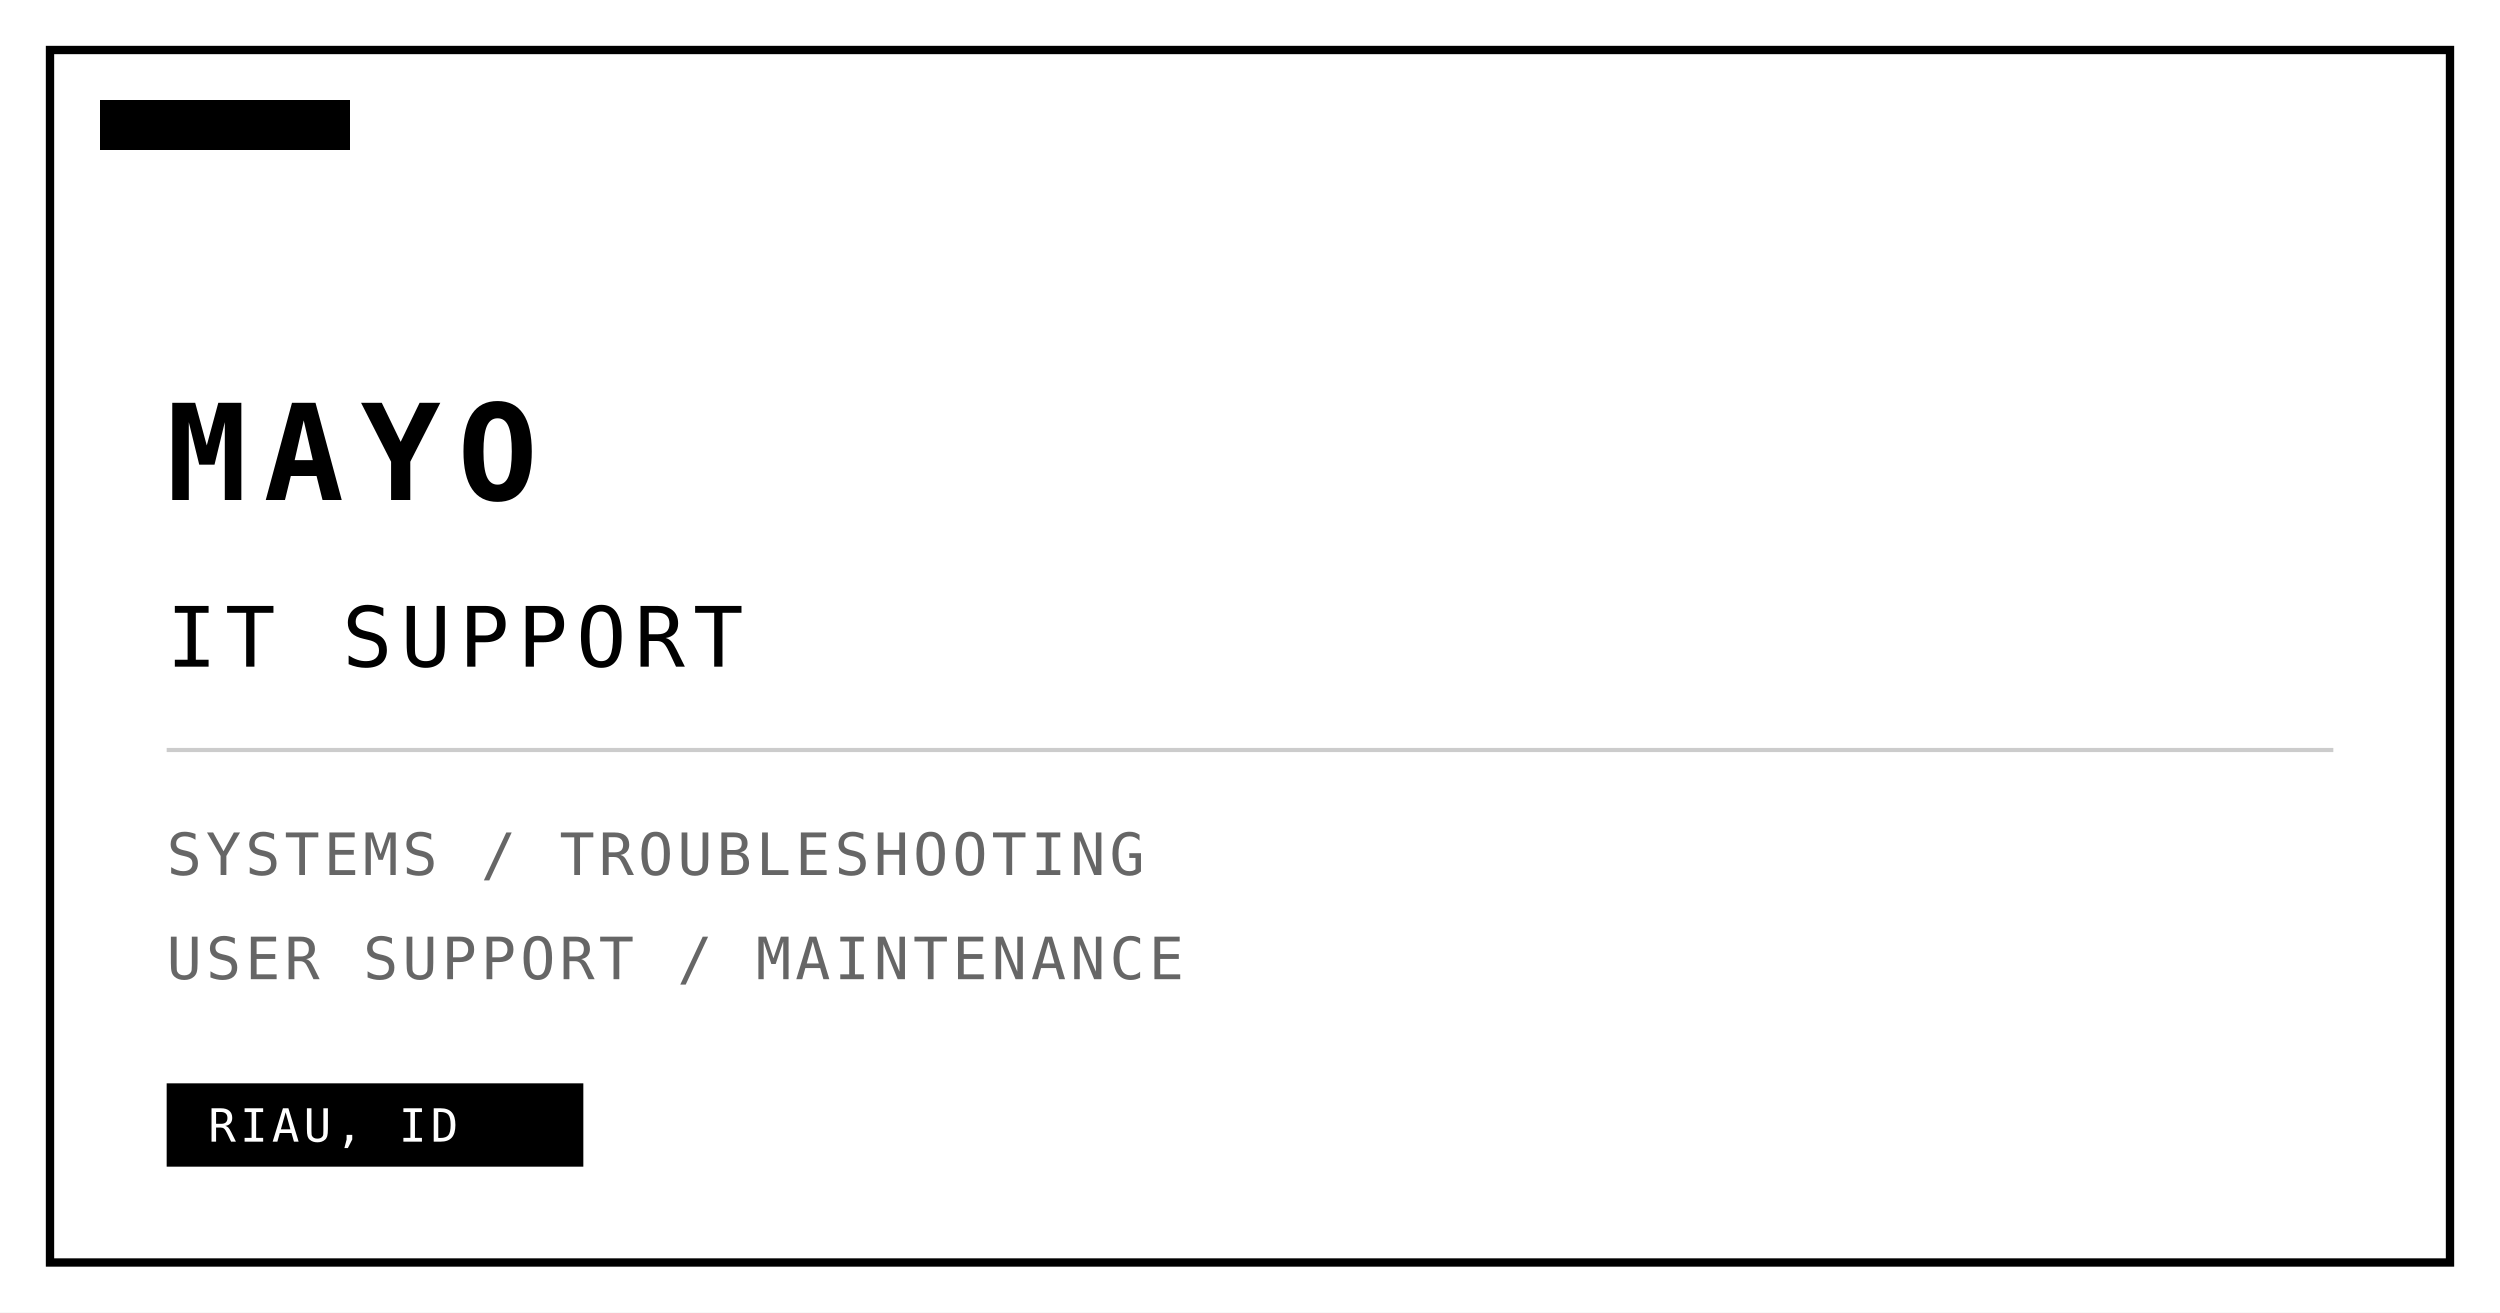
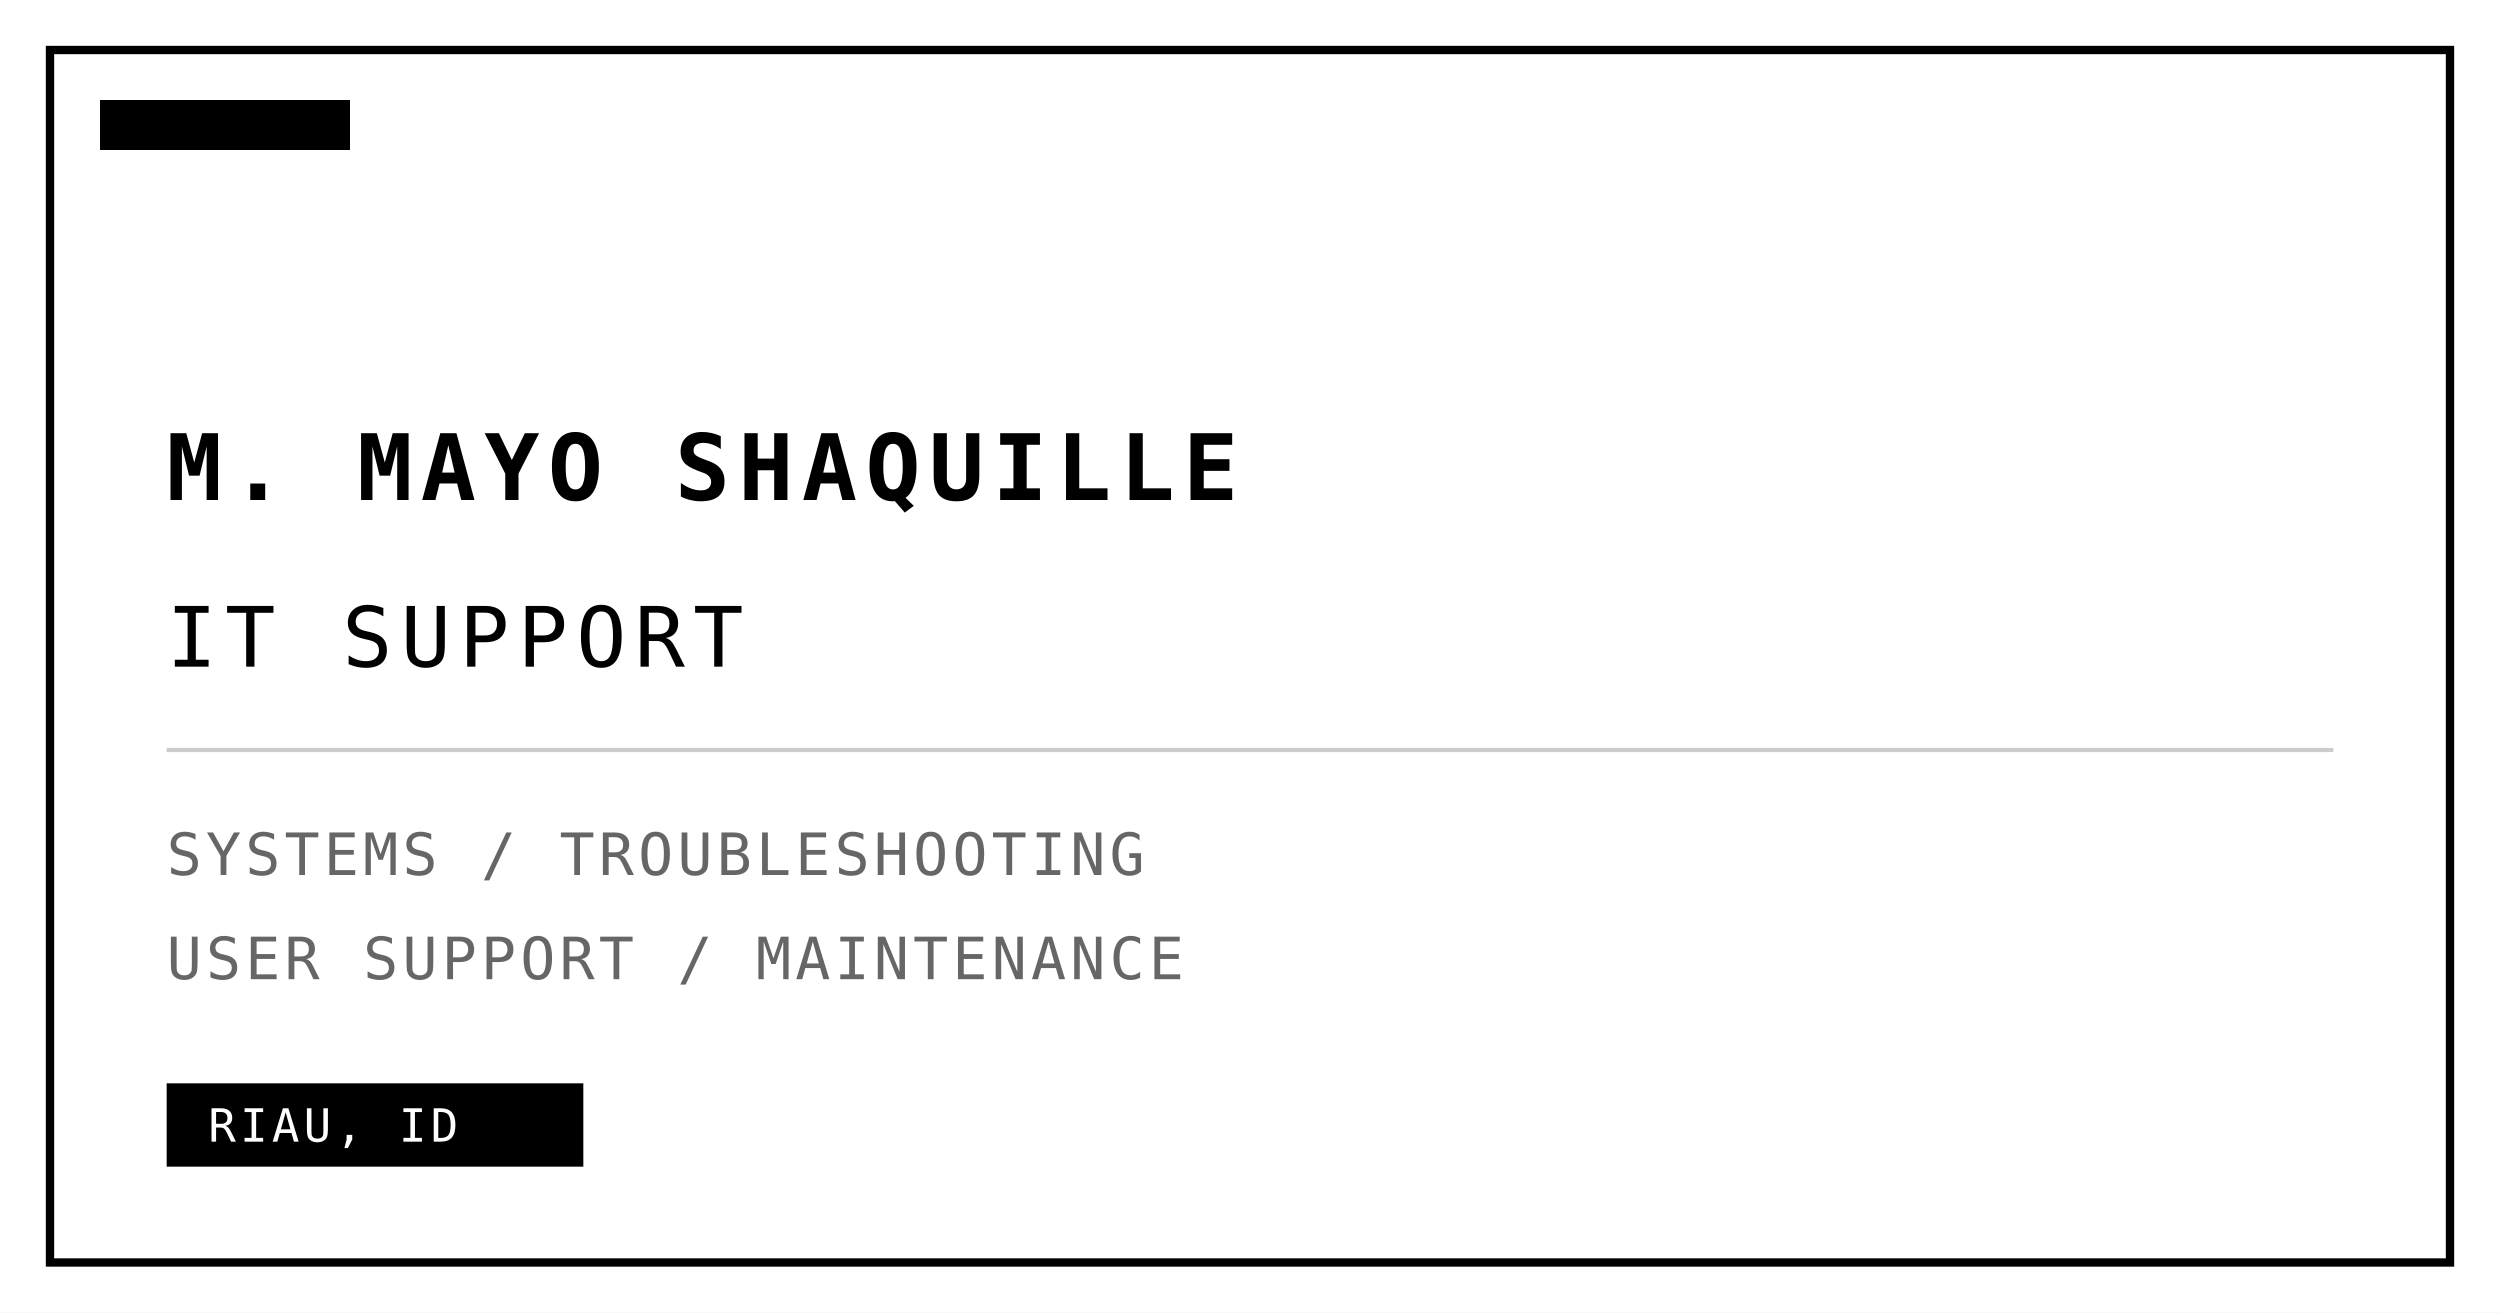
<svg xmlns="http://www.w3.org/2000/svg" width="1200" height="630" viewBox="0 0 1200 630" role="img" aria-labelledby="og-title og-desc">
  <rect width="1200" height="630" fill="#FFFFFF" />
  <rect x="24" y="24" width="1152" height="582" fill="none" stroke="#000000" stroke-width="4" />
  <rect x="48" y="48" width="120" height="24" fill="#000000" />
-   <text x="80" y="240" font-family="monospace" font-size="64" font-weight="bold" letter-spacing="8" fill="#000000">MAYO</text>
+   <text x="80" y="240" font-family="monospace" font-size="44" font-weight="bold" letter-spacing="4" fill="#000000">M. MAYO SHAQUILLE</text>
  <text x="80" y="320" font-family="monospace" font-size="40" letter-spacing="4" fill="#000000">IT SUPPORT</text>
  <line x1="80" y1="360" x2="1120" y2="360" stroke="#CCCCCC" stroke-width="2" />
  <text x="80" y="420" font-family="monospace" font-size="28" letter-spacing="2" fill="#666666">SYSTEMS / TROUBLESHOOTING</text>
  <text x="80" y="470" font-family="monospace" font-size="28" letter-spacing="2" fill="#666666">USER SUPPORT / MAINTENANCE</text>
  <rect x="80" y="520" width="200" height="40" fill="#000000" />
  <text x="100" y="548" font-family="monospace" font-size="22" letter-spacing="2" fill="#FFFFFF">RIAU, ID</text>
</svg>
